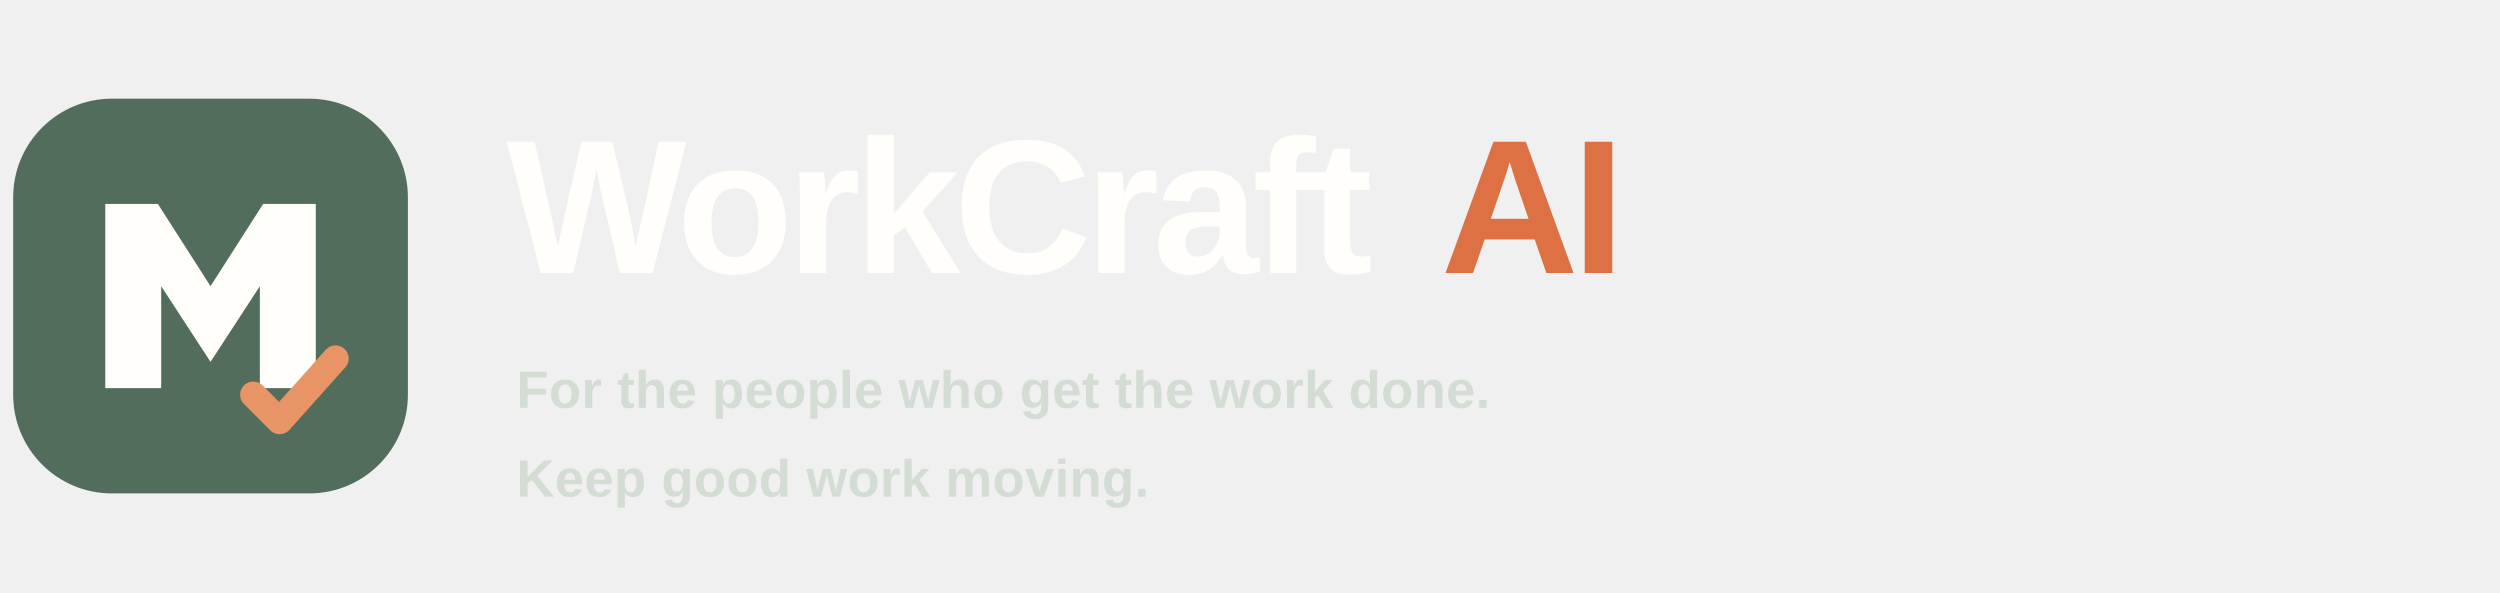
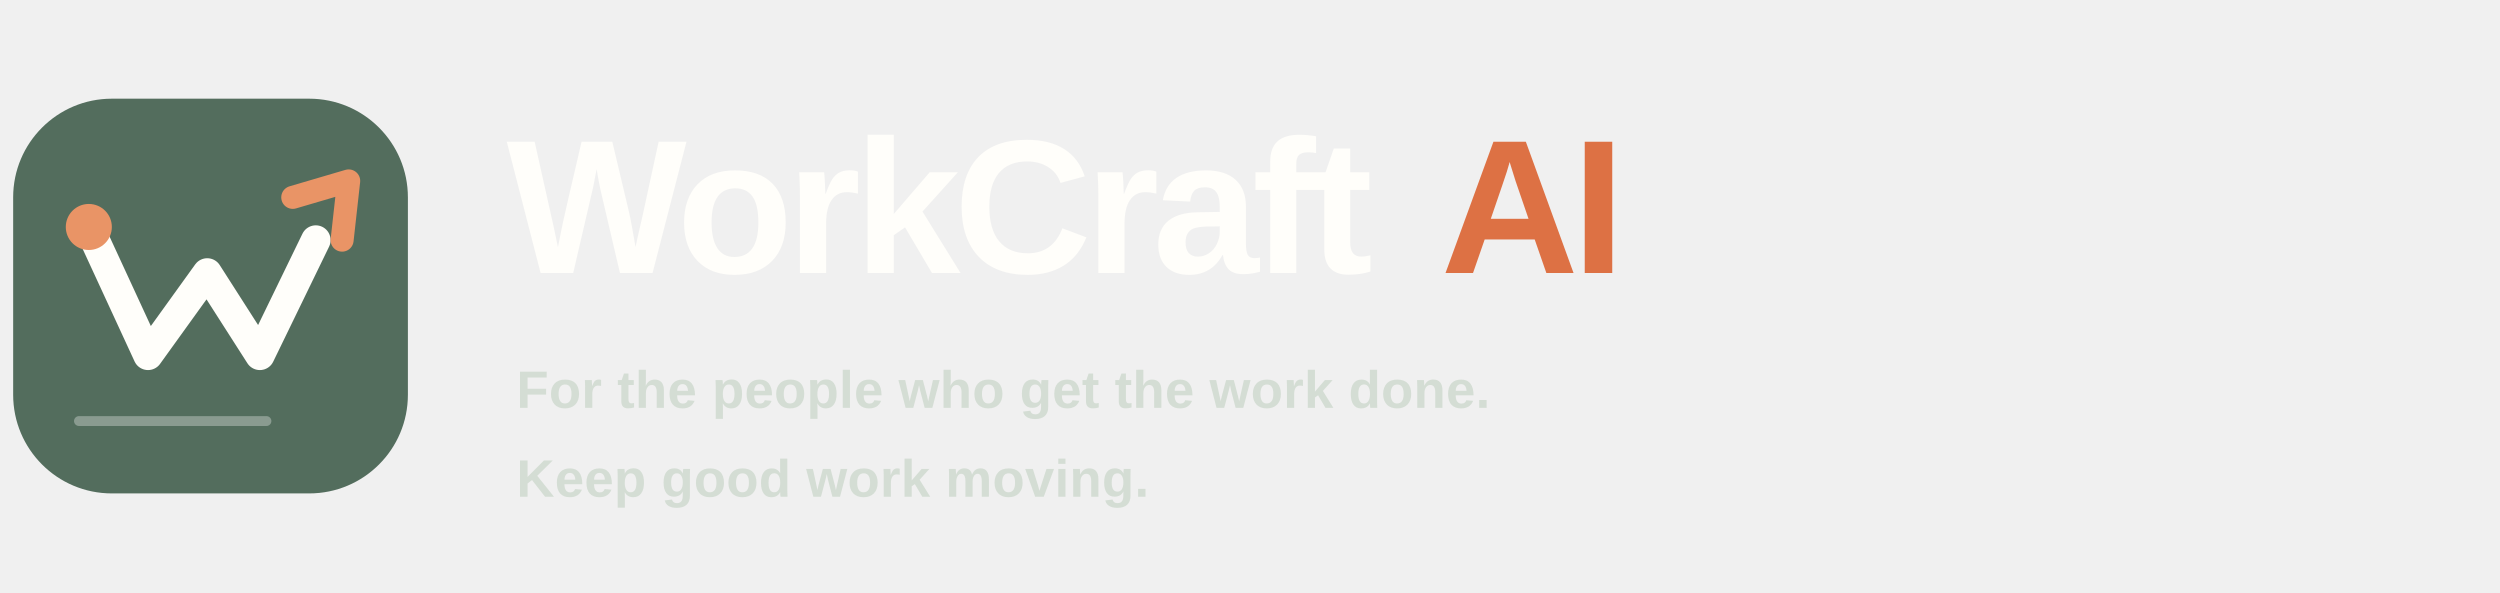
<svg xmlns="http://www.w3.org/2000/svg" width="760" height="180" viewBox="0 0 760 180">
-   <g transform="translate(0 26) scale(1)">
+   <g transform="translate(0 26)">
    <svg width="128" height="128" viewBox="0 0 128 128">
      <rect x="4" y="4" width="120" height="120" rx="30" fill="#536d5d" />
-       <path d="M32 92V36h16l16 25 16-25h16v56H79V61L64 84 49 61v31z" fill="#fffefa" />
-       <path d="m77 94 8 8 17-19" fill="none" stroke="#e99466" stroke-width="8" stroke-linecap="round" stroke-linejoin="round" />
+       <path d="M27 43 45 82 63 57 79 82 96 47" fill="none" stroke="#fffefa" stroke-width="9" stroke-linecap="round" stroke-linejoin="round" />
+       <circle cx="27" cy="43" r="7" fill="#e99466" />
+       <path d="m89 34 17-5-2 18" fill="none" stroke="#e99466" stroke-width="7" stroke-linecap="round" stroke-linejoin="round" />
+       <path d="M24 102h57" fill="none" stroke="#ffffff" stroke-opacity=".32" stroke-width="3" stroke-linecap="round" />
    </svg>
  </g>
  <text x="154" y="83" font-family="Arial, Helvetica, sans-serif" font-size="58" font-weight="800" letter-spacing="-2" fill="#fffefa">WorkCraft</text>
  <text x="438" y="83" font-family="Arial, Helvetica, sans-serif" font-size="58" font-weight="800" letter-spacing="-2" fill="#dd7144">AI</text>
  <text x="157" y="124" font-family="Arial, Helvetica, sans-serif" font-size="16" font-weight="600" letter-spacing=".1" fill="#d4ddd4">For the people who get the work done.</text>
  <text x="157" y="151" font-family="Arial, Helvetica, sans-serif" font-size="16" font-weight="600" letter-spacing=".1" fill="#d4ddd4">Keep good work moving.</text>
</svg>
